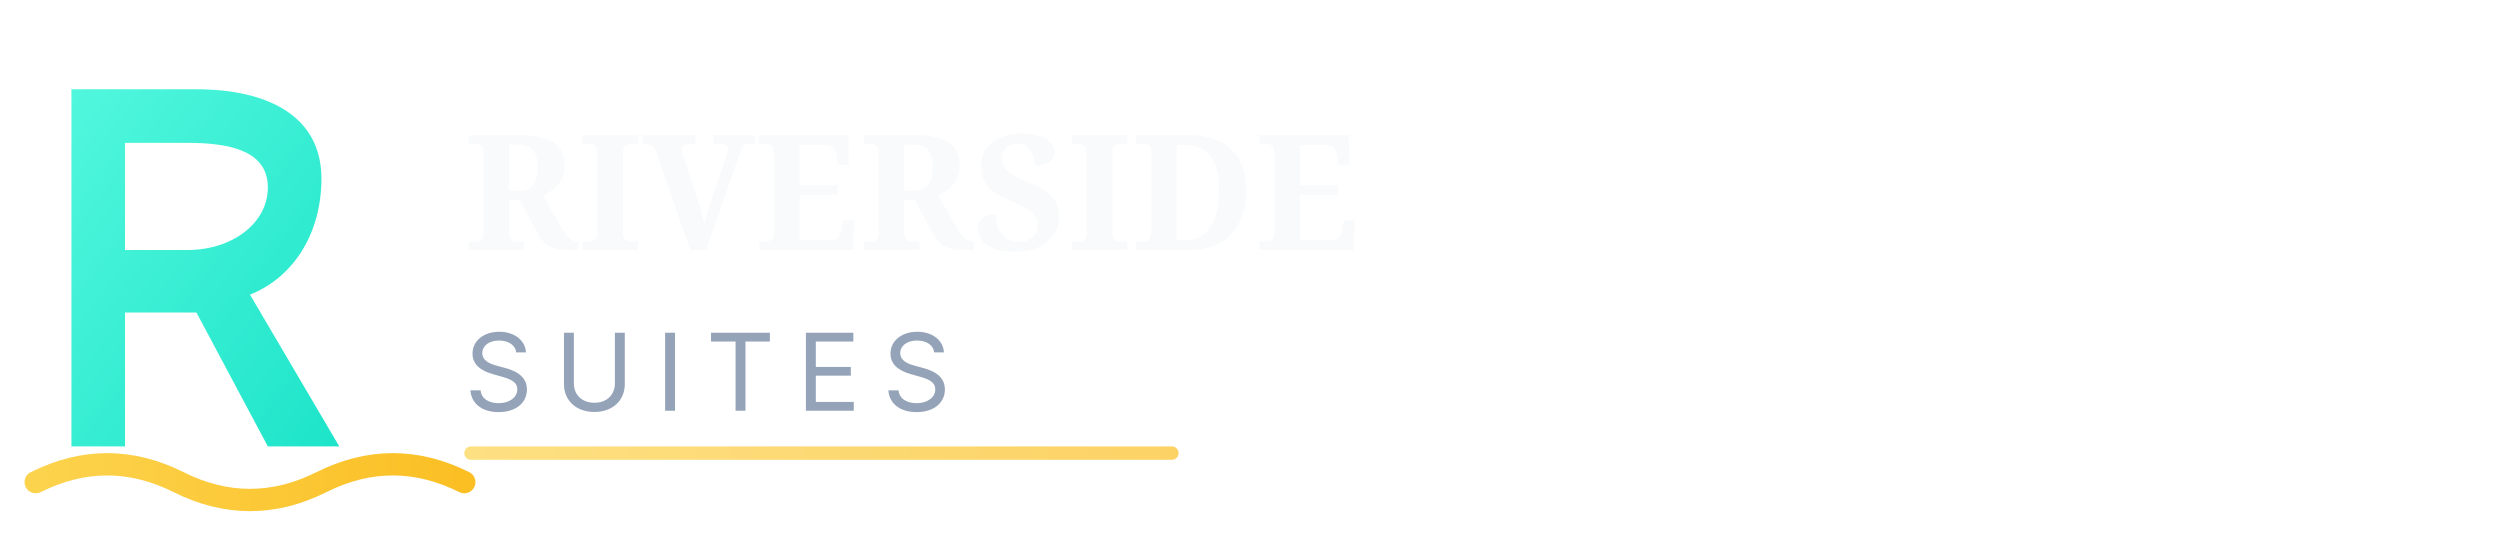
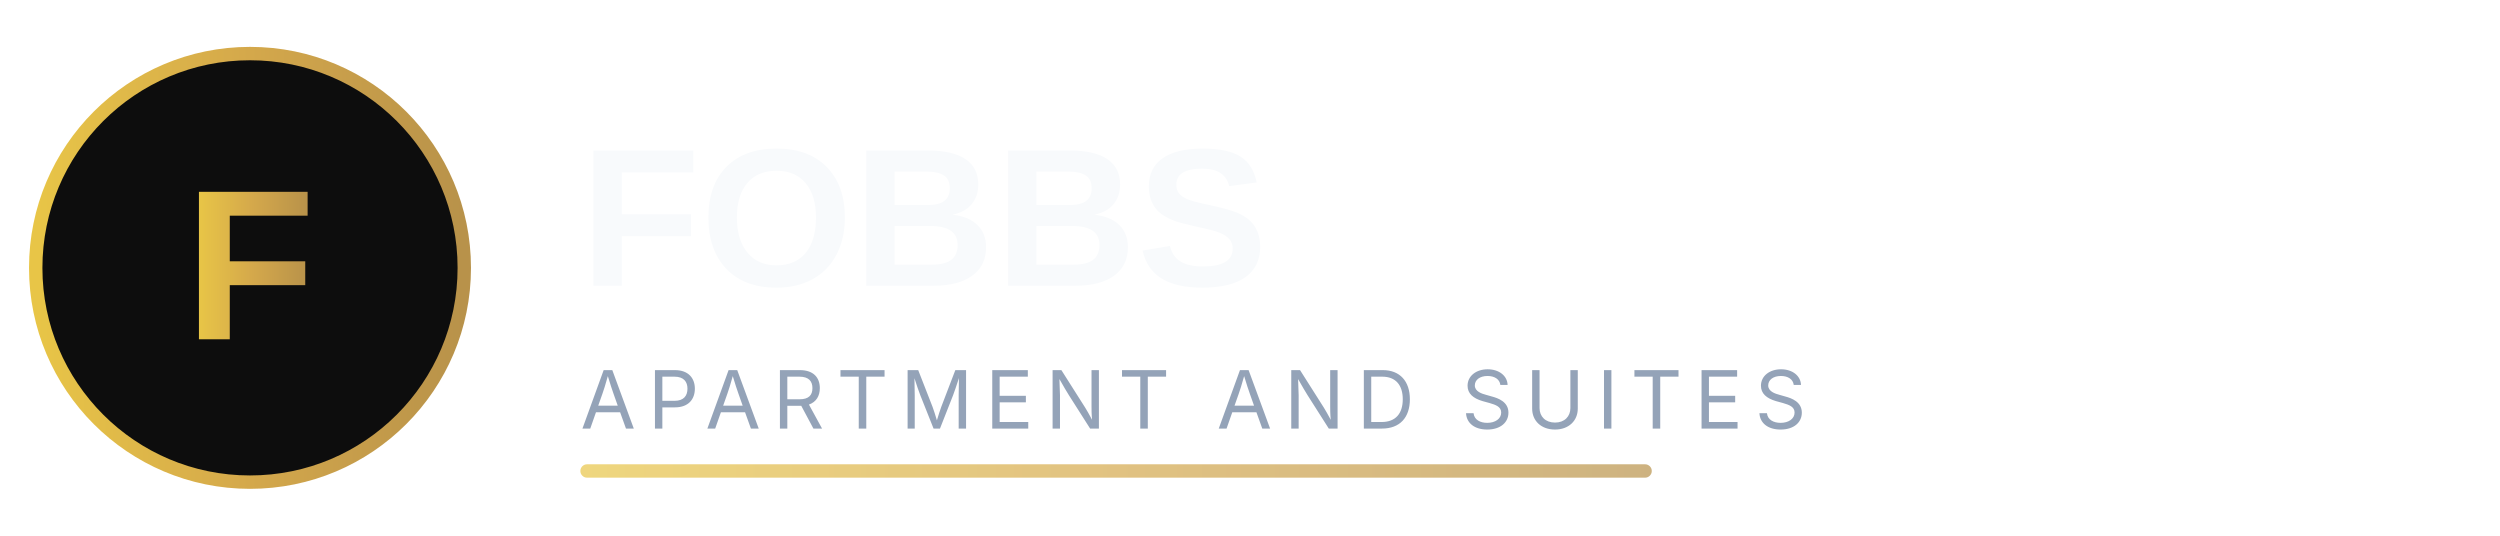
<svg xmlns="http://www.w3.org/2000/svg" viewBox="0 0 280 60" fill="none">
  <defs>
-     <linearGradient id="riverGradientDark" x1="0%" y1="0%" x2="100%" y2="100%">
-       <stop offset="0%" stop-color="#51f7dd" />
-       <stop offset="100%" stop-color="#1de4c9" />
-     </linearGradient>
    <linearGradient id="goldGradientDark" x1="0%" y1="0%" x2="100%" y2="0%">
-       <stop offset="0%" stop-color="#fcd34d" />
-       <stop offset="100%" stop-color="#fbbf24" />
+       <stop offset="0%" stop-color="#E8C547" />
+       <stop offset="50%" stop-color="#D4A84B" />
+       <stop offset="100%" stop-color="#B8924A" />
    </linearGradient>
  </defs>
-   <g>
-     <path d="M8 10 L8 50 L14 50 L14 35 L22 35 L30 50 L38 50 L28 33 C33 31 36 26 36 20 C36 13 30 10 22 10 L8 10 Z M14 16 L21 16 C26 16 30 17 30 21 C30 25 26 28 21 28 L14 28 L14 16 Z" fill="url(#riverGradientDark)" />
-     <path d="M4 54 Q12 50, 20 54 T36 54 T52 54" stroke="url(#goldGradientDark)" stroke-width="2.5" stroke-linecap="round" fill="none" />
-   </g>
-   <text x="52" y="28" font-family="'Playfair Display', Georgia, serif" font-size="18" font-weight="600" fill="#f8fafc">
-     RIVERSIDE
+   <circle cx="28" cy="30" r="24" fill="#0D0D0D" stroke="url(#goldGradientDark)" stroke-width="1.5" />
+   <text x="28" y="38" font-family="Arial Black, Arial, sans-serif" font-size="24" font-weight="900" fill="url(#goldGradientDark)" text-anchor="middle">F</text>
+   <text x="65" y="32" font-family="Arial Black, Arial, sans-serif" font-size="22" font-weight="900" fill="#f8fafc">
+     FOBBS
  </text>
-   <text x="52" y="46" font-family="'Inter', system-ui, sans-serif" font-size="12" font-weight="400" letter-spacing="0.2em" fill="#94a3b8">
-     SUITES
+   <text x="65" y="48" font-family="'Inter', system-ui, sans-serif" font-size="9" font-weight="400" letter-spacing="0.15em" fill="#94a3b8">
+     APARTMENT AND SUITES
  </text>
-   <rect x="52" y="50" width="80" height="1.5" rx="0.75" fill="url(#goldGradientDark)" opacity="0.7" />
+   <rect x="65" y="52" width="120" height="1.5" rx="0.75" fill="url(#goldGradientDark)" opacity="0.7" />
</svg>
